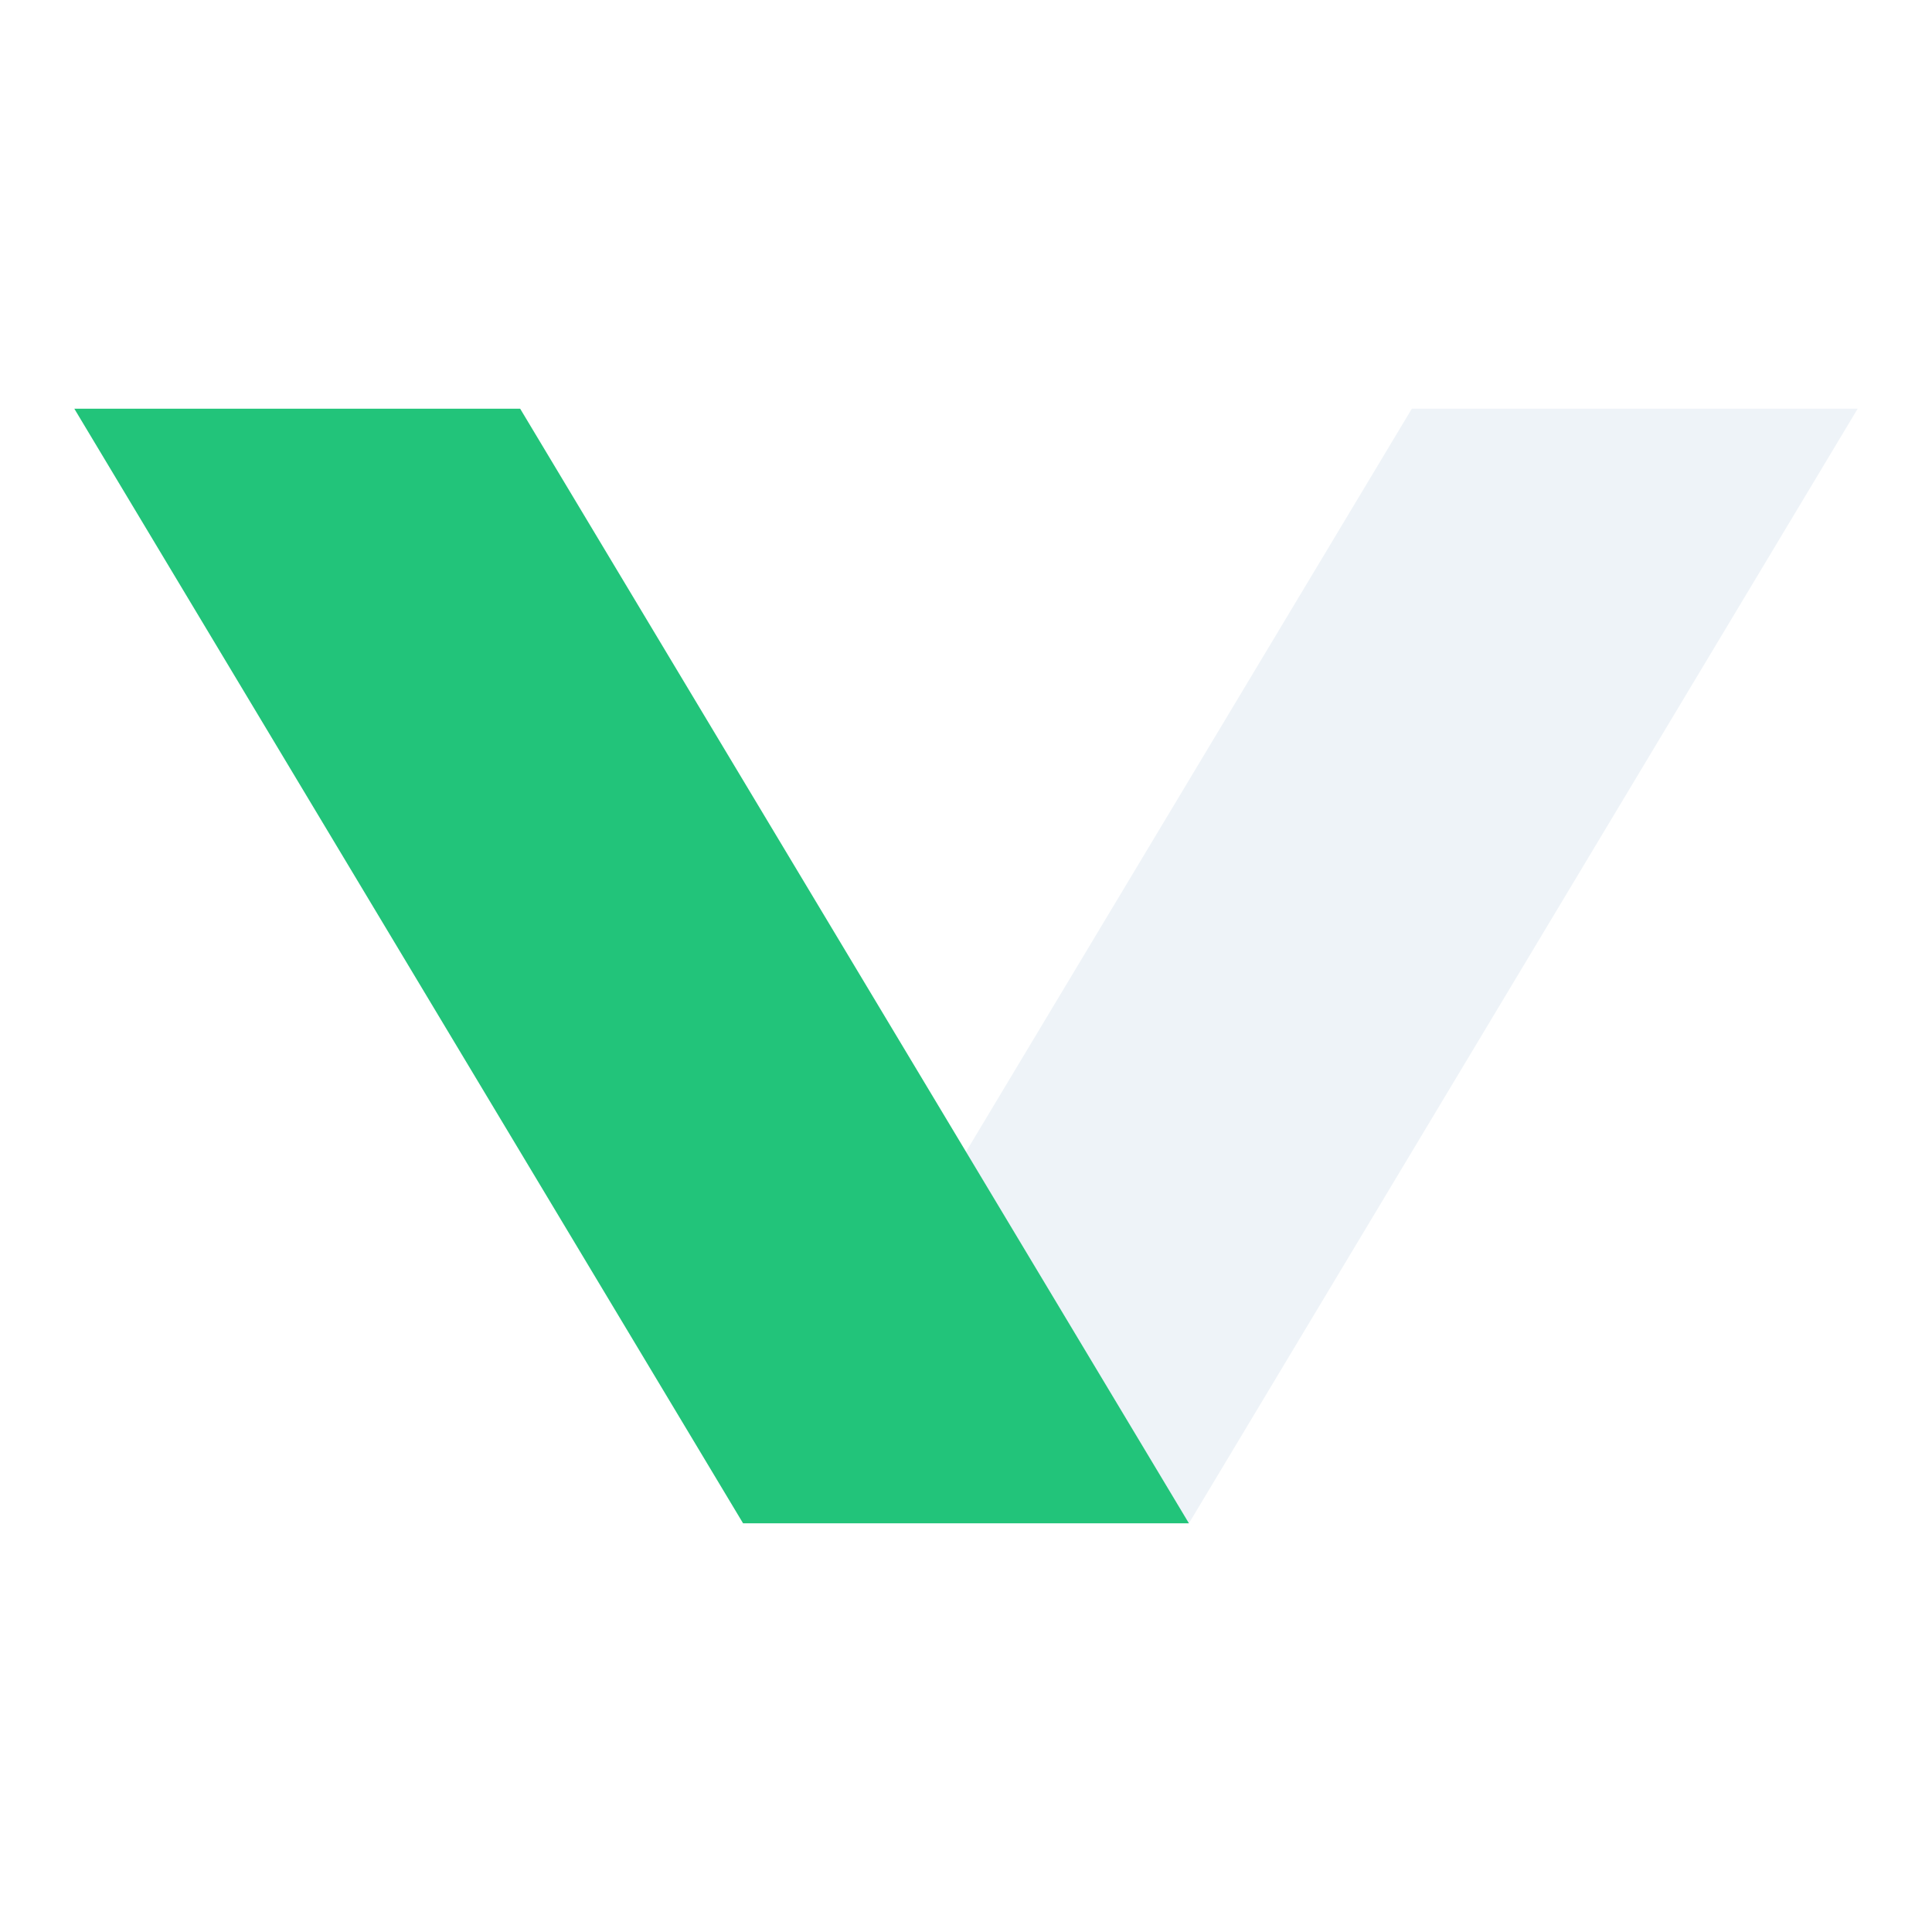
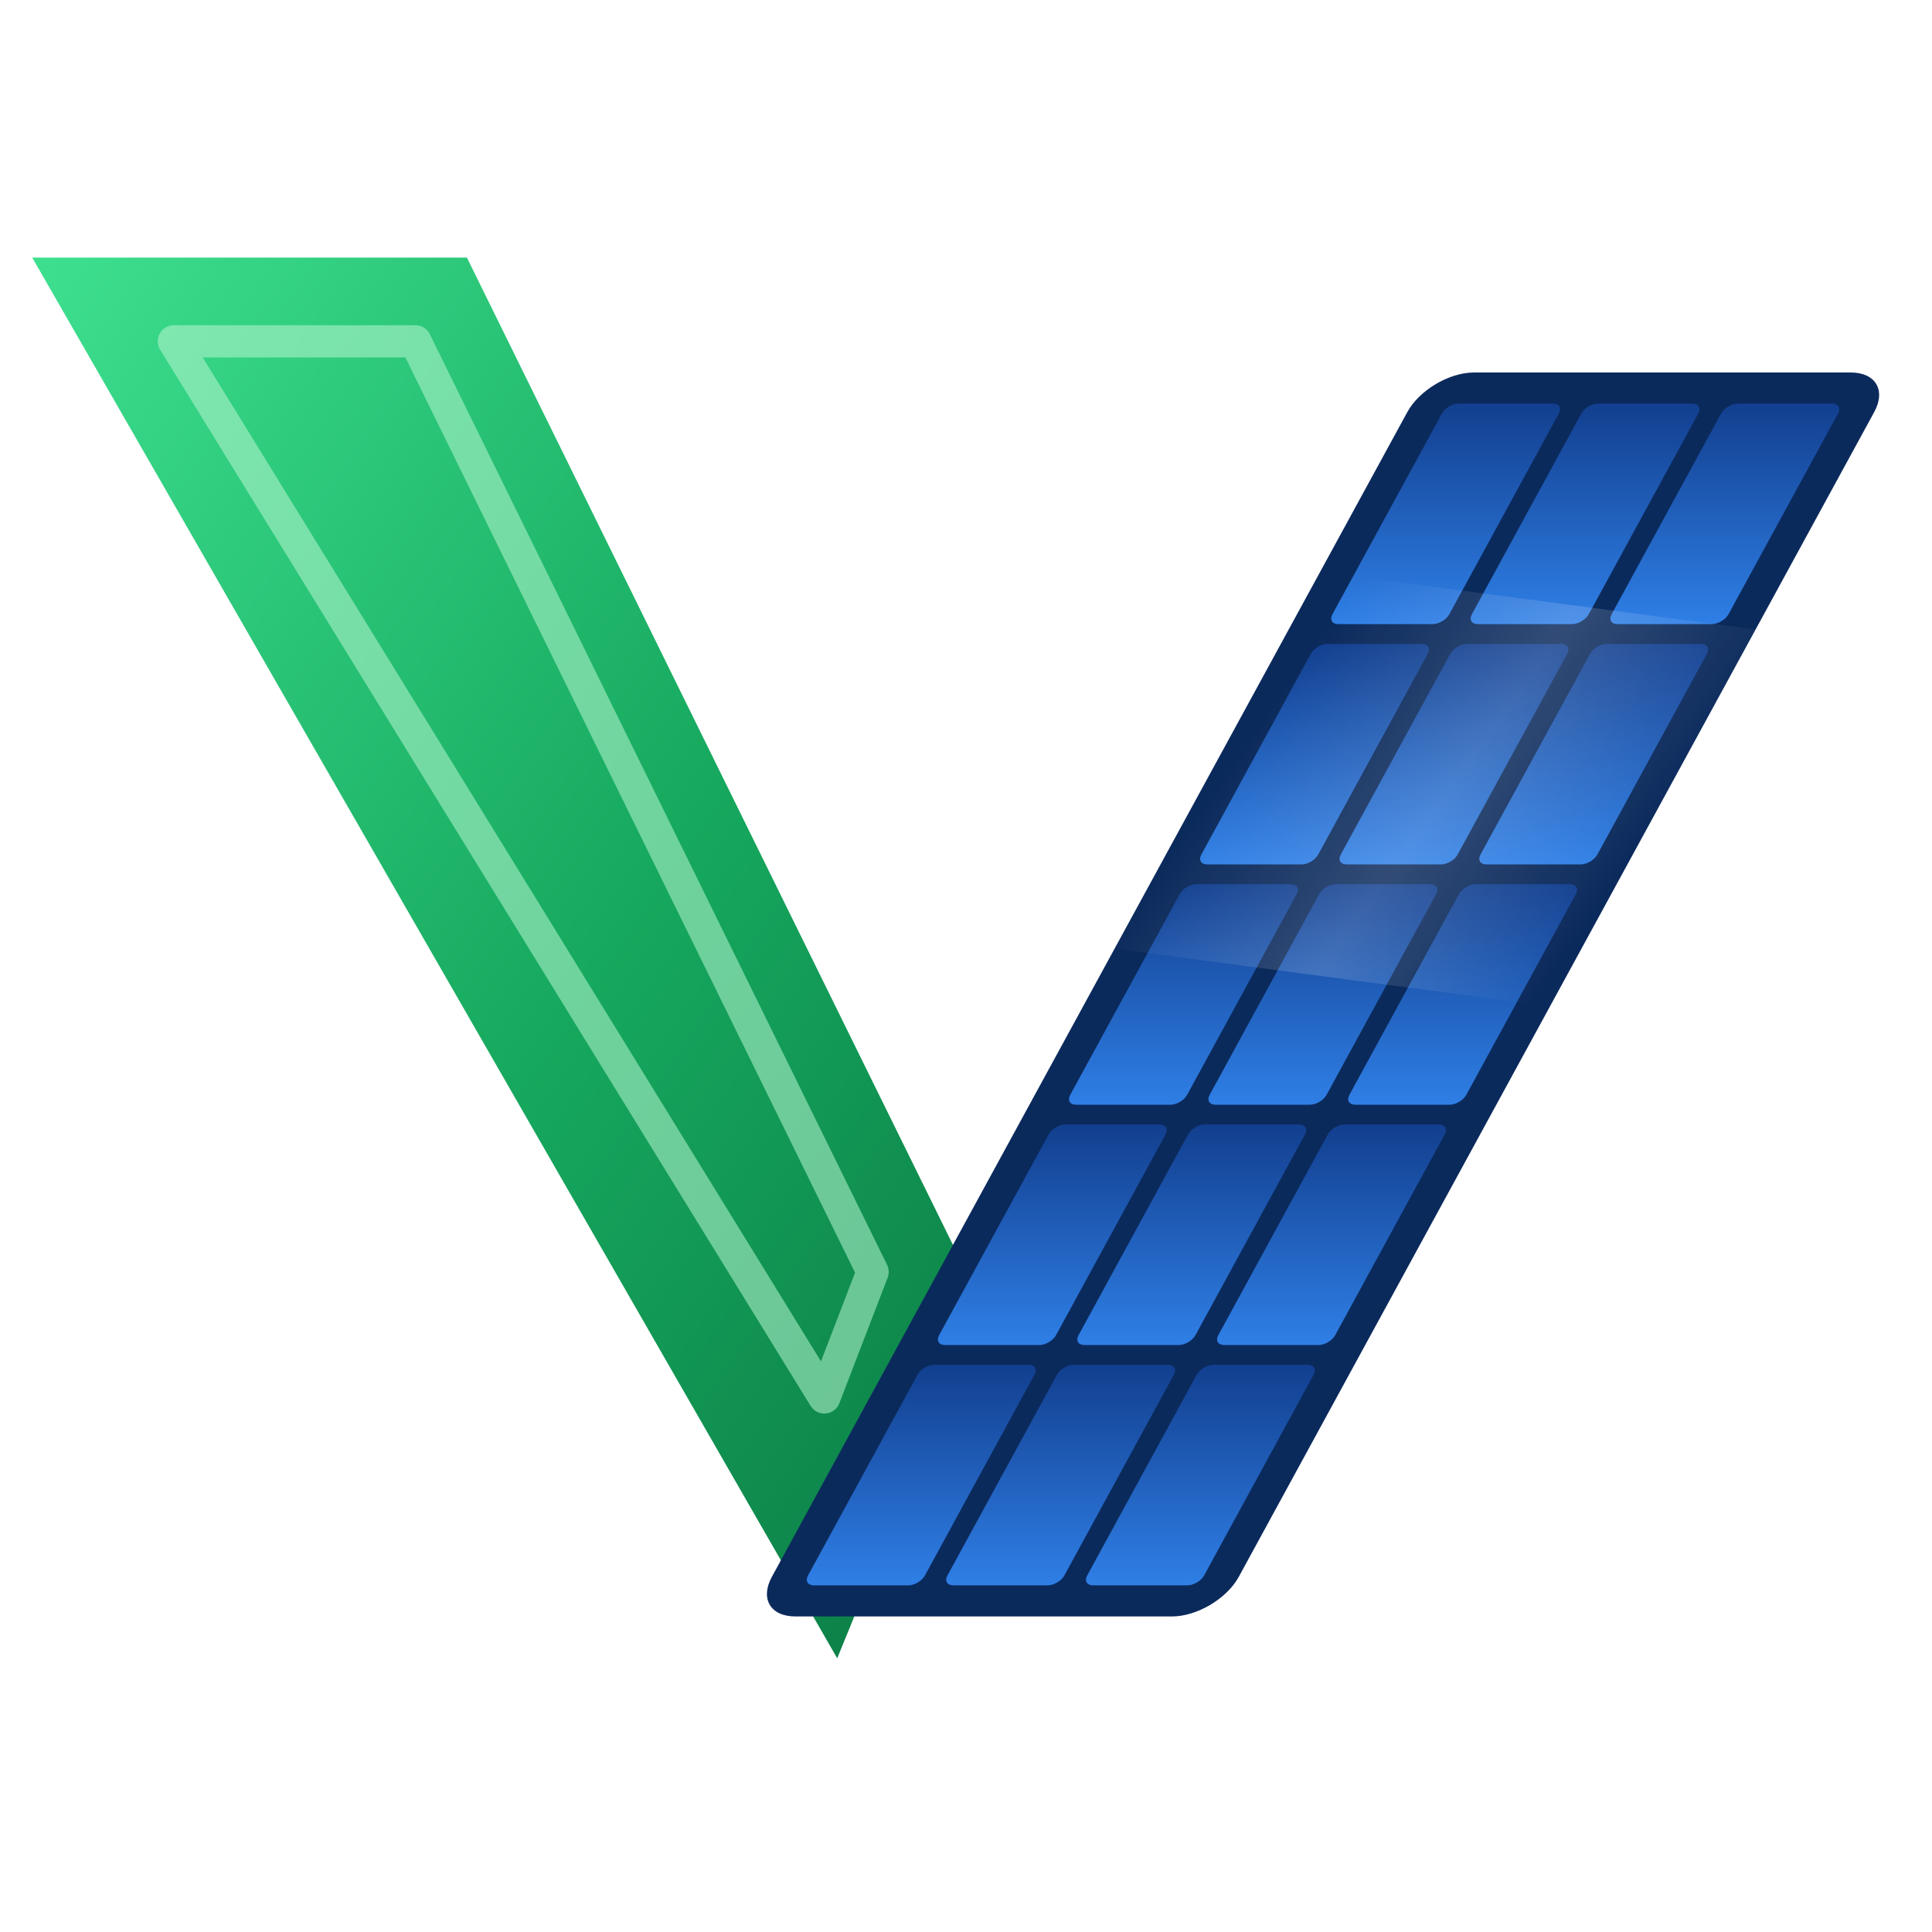
- <svg xmlns="http://www.w3.org/2000/svg" viewBox="6 15 52 52" role="img" aria-label="VERTUS TECHNOLOGY">
-   <path d="M56 26 L44 26 L26 56 L38 56 Z" fill="#EEF3F8" />
-   <path d="M8 26 L20 26 L38 56 L26 56 Z" fill="#22C47A" />
+ <svg xmlns="http://www.w3.org/2000/svg" viewBox="4 4 60 60" role="img" aria-label="VERTUS Technology">
+   <defs>
+     <linearGradient id="vm-g" x1="0" y1="0" x2="1" y2="1">
+       <stop offset="0" stop-color="#3ee08f" />
+       <stop offset="0.55" stop-color="#16a85e" />
+       <stop offset="1" stop-color="#0b7a44" />
+     </linearGradient>
+     <linearGradient id="vm-b" x1="0" y1="1" x2="0" y2="0">
+       <stop offset="0" stop-color="#123f8f" />
+       <stop offset="1" stop-color="#2f7fe6" />
+     </linearGradient>
+     <linearGradient id="vm-s" x1="0" y1="0" x2="1" y2="0">
+       <stop offset="0" stop-color="#ffffff" stop-opacity="0" />
+       <stop offset="0.5" stop-color="#ffffff" stop-opacity="0.16" />
+       <stop offset="1" stop-color="#ffffff" stop-opacity="0" />
+     </linearGradient>
+   </defs>
+   <path d="M5 12 H18.5 L34.5 44.5 L30 55.5 Z" fill="url(#vm-g)" />
+   <path d="M9.4 14.6 H16.9 L31.1 43.5 L29.6 47.4 Z" fill="none" stroke="#b8f5d2" stroke-opacity="0.55" stroke-width="1" stroke-linejoin="round" />
+   <g transform="matrix(1 0 0.479 -0.878 27.3 54.2)">
+     <rect x="0" y="0" width="14.5" height="44" rx="1.4" fill="#0b2a5c" />
+     <g fill="url(#vm-b)">
+       <rect x="1.10" y="1.10" width="3.63" height="7.80" rx="0.35" />
+       <rect x="5.43" y="1.10" width="3.63" height="7.80" rx="0.35" />
+       <rect x="9.77" y="1.10" width="3.63" height="7.80" rx="0.35" />
+       <rect x="1.10" y="9.60" width="3.63" height="7.80" rx="0.35" />
+       <rect x="5.43" y="9.60" width="3.63" height="7.80" rx="0.35" />
+       <rect x="9.77" y="9.60" width="3.63" height="7.80" rx="0.35" />
+       <rect x="1.10" y="18.10" width="3.63" height="7.80" rx="0.35" />
+       <rect x="5.43" y="18.10" width="3.63" height="7.80" rx="0.35" />
+       <rect x="9.77" y="18.10" width="3.63" height="7.80" rx="0.35" />
+       <rect x="1.10" y="26.60" width="3.63" height="7.80" rx="0.35" />
+       <rect x="5.43" y="26.60" width="3.63" height="7.80" rx="0.35" />
+       <rect x="9.77" y="26.60" width="3.63" height="7.80" rx="0.35" />
+       <rect x="1.10" y="35.10" width="3.63" height="7.80" rx="0.35" />
+       <rect x="5.43" y="35.10" width="3.63" height="7.80" rx="0.35" />
+       <rect x="9.77" y="35.10" width="3.63" height="7.80" rx="0.35" />
+     </g>
+     <rect x="0" y="22.88" width="14.5" height="13.2" fill="url(#vm-s)" transform="rotate(-8 5.5 26.4)" />
+   </g>
</svg>
